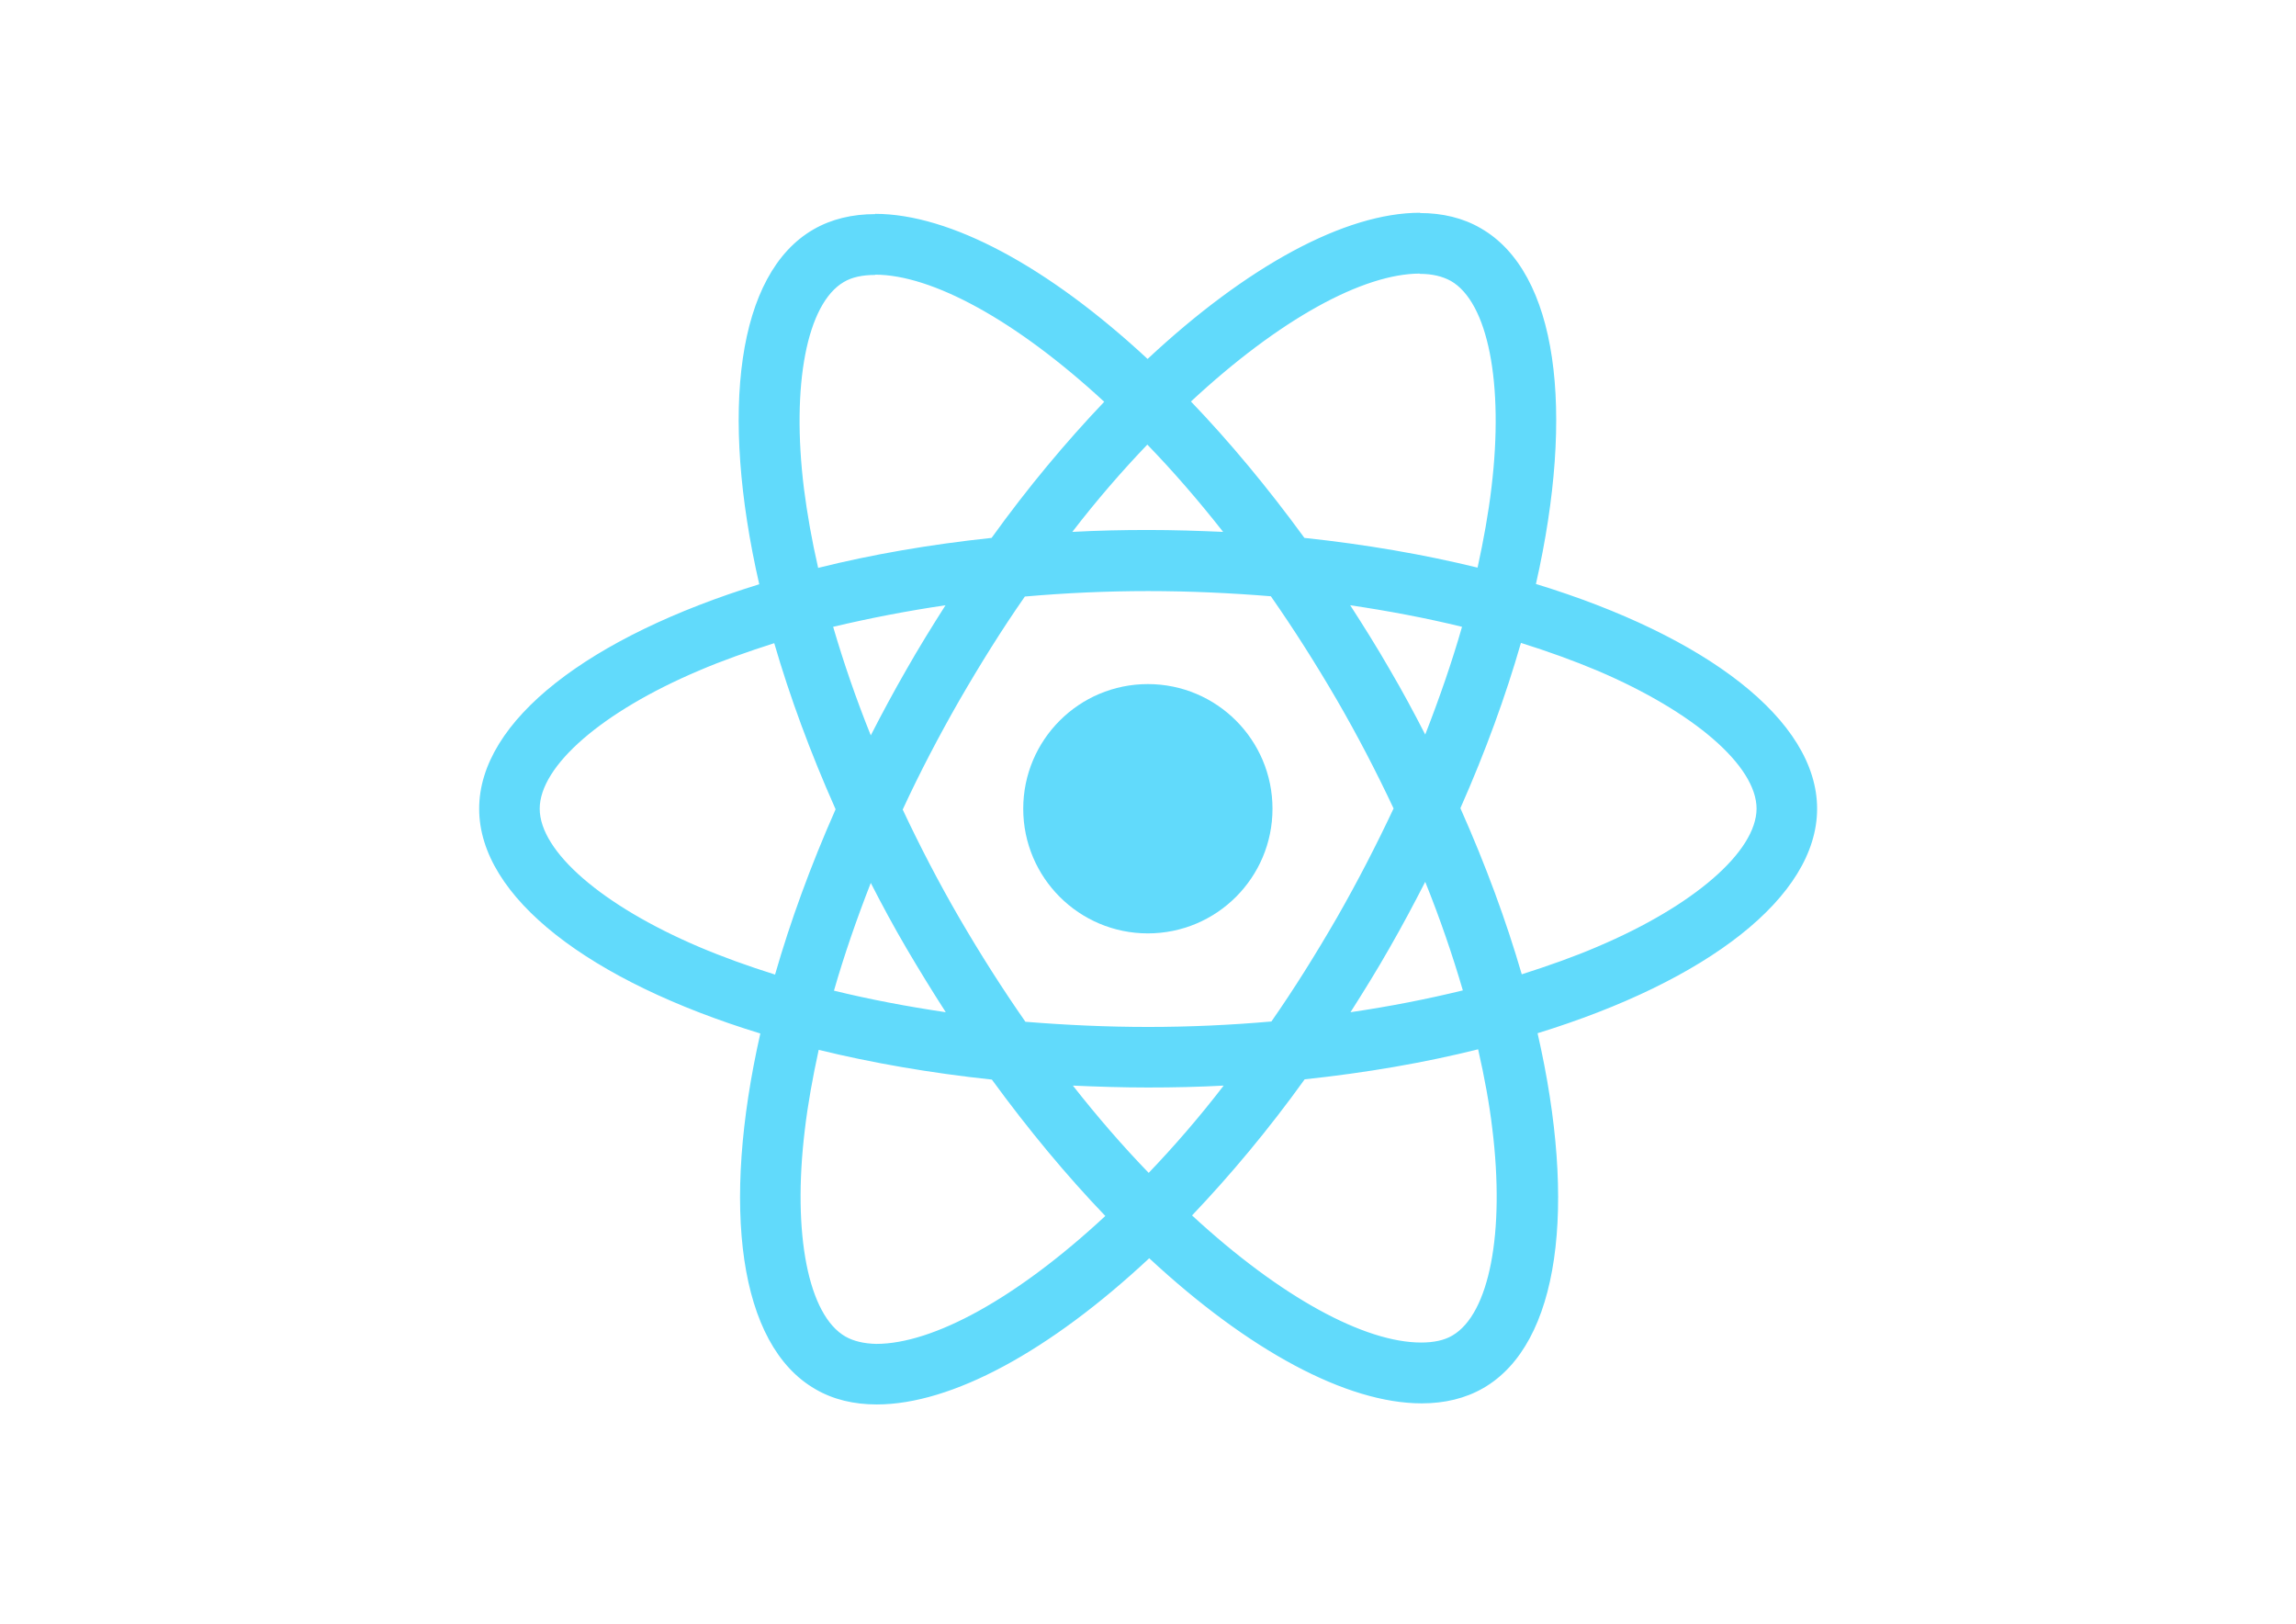
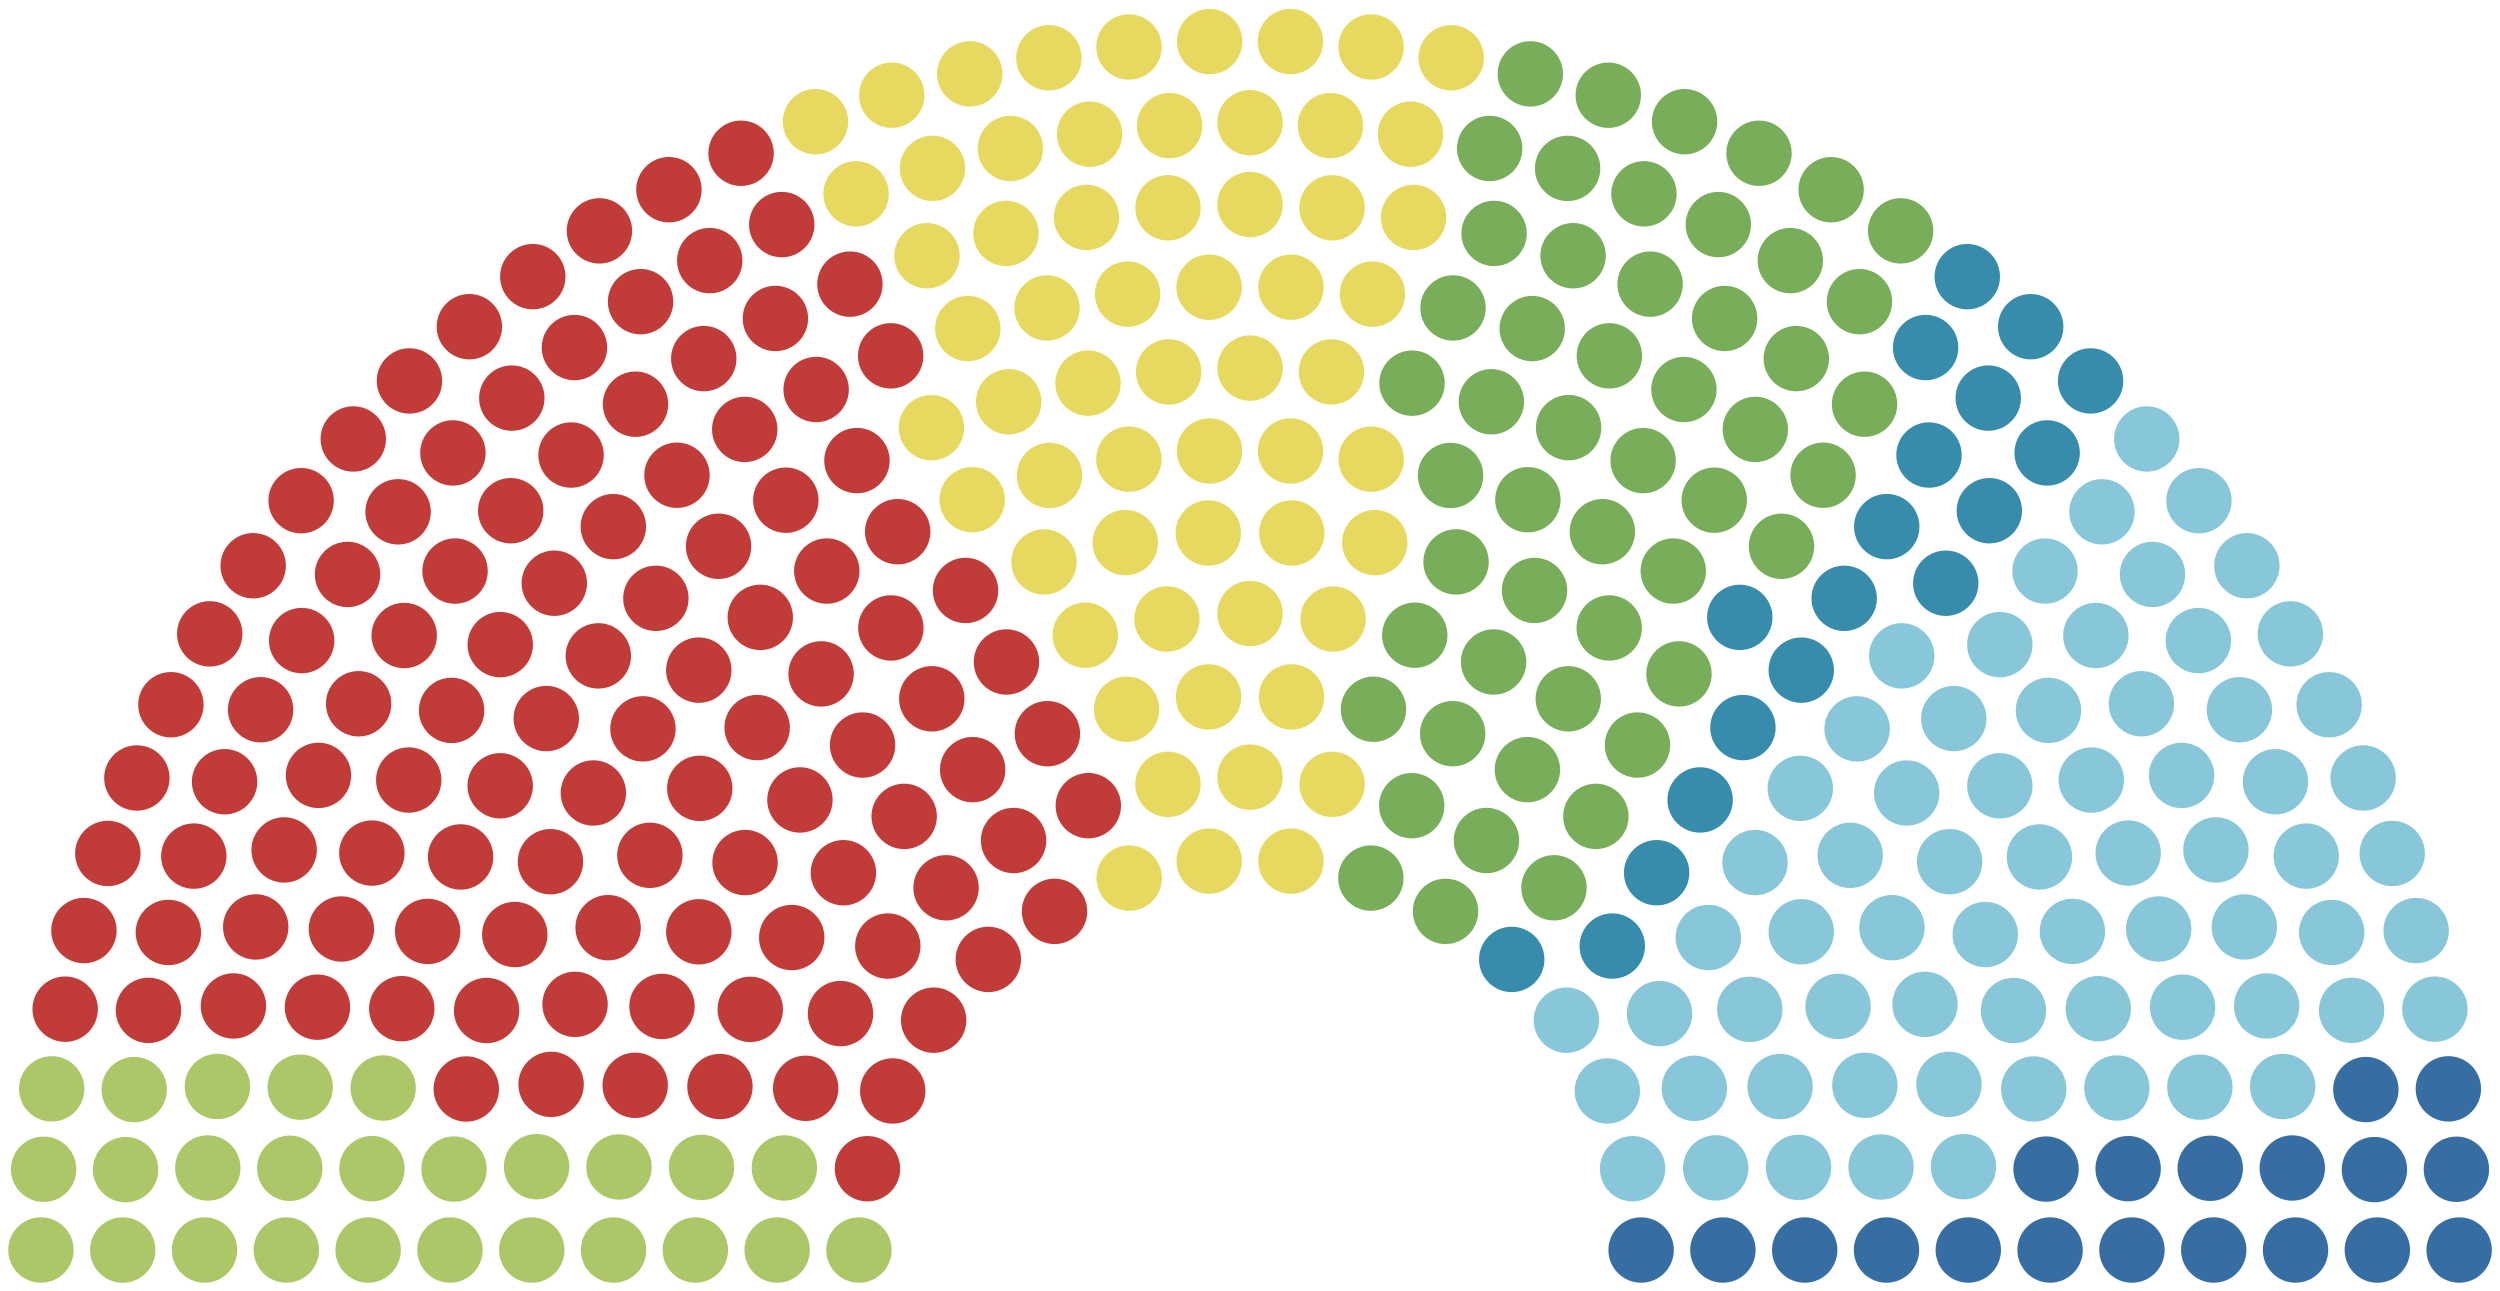
- <svg xmlns="http://www.w3.org/2000/svg" viewBox="0 0 841.9 595.3">
-   <g fill="#61DAFB">
-     <path d="M666.3 296.5c0-32.5-40.7-63.3-103.1-82.4 14.4-63.6 8-114.2-20.2-130.4-6.5-3.8-14.1-5.6-22.4-5.6v22.3c4.6 0 8.3.9 11.4 2.6 13.6 7.8 19.5 37.5 14.9 75.7-1.1 9.4-2.9 19.3-5.1 29.4-19.6-4.8-41-8.5-63.5-10.9-13.5-18.5-27.5-35.3-41.6-50 32.6-30.3 63.2-46.9 84-46.9V78c-27.5 0-63.5 19.6-99.9 53.6-36.4-33.8-72.4-53.2-99.9-53.2v22.3c20.7 0 51.4 16.5 84 46.6-14 14.7-28 31.4-41.3 49.9-22.6 2.4-44 6.1-63.6 11-2.3-10-4-19.7-5.2-29-4.7-38.2 1.1-67.9 14.6-75.8 3-1.8 6.9-2.6 11.5-2.6V78.5c-8.4 0-16 1.8-22.6 5.6-28.1 16.2-34.4 66.7-19.9 130.1-62.2 19.2-102.7 49.9-102.7 82.3 0 32.5 40.7 63.3 103.1 82.4-14.4 63.6-8 114.2 20.2 130.4 6.5 3.8 14.1 5.6 22.5 5.6 27.5 0 63.5-19.6 99.9-53.6 36.4 33.8 72.4 53.2 99.9 53.2 8.4 0 16-1.8 22.6-5.6 28.1-16.2 34.4-66.7 19.9-130.1 62-19.1 102.5-49.9 102.5-82.3zm-130.2-66.7c-3.7 12.9-8.3 26.2-13.5 39.5-4.1-8-8.4-16-13.1-24-4.6-8-9.5-15.8-14.4-23.4 14.2 2.1 27.9 4.7 41 7.9zm-45.8 106.5c-7.8 13.5-15.8 26.3-24.1 38.2-14.9 1.3-30 2-45.2 2-15.1 0-30.2-.7-45-1.9-8.3-11.9-16.4-24.6-24.2-38-7.6-13.1-14.5-26.4-20.8-39.8 6.2-13.4 13.2-26.8 20.7-39.9 7.8-13.5 15.8-26.3 24.1-38.2 14.9-1.3 30-2 45.2-2 15.1 0 30.2.7 45 1.9 8.3 11.9 16.4 24.6 24.2 38 7.6 13.1 14.5 26.4 20.8 39.8-6.3 13.4-13.2 26.8-20.7 39.9zm32.3-13c5.4 13.4 10 26.8 13.8 39.8-13.1 3.2-26.9 5.9-41.2 8 4.9-7.7 9.8-15.6 14.4-23.7 4.6-8 8.9-16.1 13-24.1zM421.2 430c-9.3-9.6-18.6-20.3-27.8-32 9 .4 18.2.7 27.5.7 9.4 0 18.7-.2 27.8-.7-9 11.7-18.3 22.4-27.5 32zm-74.4-58.9c-14.2-2.1-27.9-4.7-41-7.9 3.7-12.9 8.3-26.2 13.5-39.5 4.1 8 8.4 16 13.1 24 4.7 8 9.5 15.8 14.4 23.4zM420.7 163c9.3 9.6 18.6 20.3 27.8 32-9-.4-18.2-.7-27.5-.7-9.4 0-18.7.2-27.8.7 9-11.7 18.3-22.4 27.5-32zm-74 58.9c-4.9 7.7-9.8 15.6-14.4 23.7-4.6 8-8.9 16-13 24-5.4-13.4-10-26.8-13.8-39.8 13.1-3.1 26.9-5.8 41.2-7.9zm-90.5 125.2c-35.4-15.1-58.3-34.9-58.3-50.6 0-15.7 22.9-35.6 58.3-50.6 8.6-3.7 18-7 27.7-10.1 5.7 19.6 13.2 40 22.5 60.9-9.2 20.8-16.6 41.1-22.2 60.6-9.9-3.1-19.3-6.5-28-10.2zM310 490c-13.6-7.8-19.5-37.5-14.9-75.7 1.1-9.4 2.9-19.3 5.1-29.4 19.6 4.8 41 8.5 63.5 10.9 13.5 18.5 27.5 35.3 41.6 50-32.6 30.3-63.2 46.9-84 46.9-4.5-.1-8.3-1-11.3-2.7zm237.2-76.2c4.7 38.2-1.1 67.9-14.6 75.8-3 1.8-6.9 2.6-11.5 2.6-20.7 0-51.4-16.5-84-46.6 14-14.7 28-31.4 41.3-49.9 22.6-2.4 44-6.1 63.6-11 2.3 10.1 4.1 19.8 5.2 29.1zm38.5-66.7c-8.6 3.7-18 7-27.7 10.1-5.7-19.6-13.2-40-22.5-60.9 9.2-20.8 16.6-41.1 22.2-60.6 9.9 3.1 19.3 6.5 28.1 10.2 35.4 15.1 58.3 34.9 58.3 50.6-.1 15.7-23 35.6-58.4 50.6zM320.8 78.4z" />
-     <circle cx="420.9" cy="296.5" r="45.7" />
-     <path d="M520.5 78.1z" />
-   </g>
+ <svg viewBox="-20.677,-20.677,41.353,21.353">
+   <circle cx="-20" cy="0" r="0.541" fill="#acc768" class="Miljöpartiet" />
+   <circle cx="-19.955" cy="-1.336" r="0.541" fill="#acc768" class="Miljöpartiet" />
+   <circle cx="-19.822" cy="-2.666" r="0.541" fill="#acc768" class="Miljöpartiet" />
+   <circle cx="-19.599" cy="-3.984" r="0.541" fill="#c13b38" class="Socialdemokr." />
+   <circle cx="-19.289" cy="-5.284" r="0.541" fill="#c13b38" class="Socialdemokr." />
+   <circle cx="-18.893" cy="-6.56" r="0.541" fill="#c13b38" class="Socialdemokr." />
+   <circle cx="-18.413" cy="-7.808" r="0.541" fill="#c13b38" class="Socialdemokr." />
+   <circle cx="-17.85" cy="-9.02" r="0.541" fill="#c13b38" class="Socialdemokr." />
+   <circle cx="-17.208" cy="-10.192" r="0.541" fill="#c13b38" class="Socialdemokr." />
+   <circle cx="-16.489" cy="-11.319" r="0.541" fill="#c13b38" class="Socialdemokr." />
+   <circle cx="-15.696" cy="-12.395" r="0.541" fill="#c13b38" class="Socialdemokr." />
+   <circle cx="-14.833" cy="-13.416" r="0.541" fill="#c13b38" class="Socialdemokr." />
+   <circle cx="-13.904" cy="-14.376" r="0.541" fill="#c13b38" class="Socialdemokr." />
+   <circle cx="-12.913" cy="-15.273" r="0.541" fill="#c13b38" class="Socialdemokr." />
+   <circle cx="-11.864" cy="-16.101" r="0.541" fill="#c13b38" class="Socialdemokr." />
+   <circle cx="-10.762" cy="-16.858" r="0.541" fill="#c13b38" class="Socialdemokr." />
+   <circle cx="-9.612" cy="-17.539" r="0.541" fill="#c13b38" class="Socialdemokr." />
+   <circle cx="-8.419" cy="-18.142" r="0.541" fill="#c13b38" class="Socialdemokr.">
+ </circle>
+   <circle cx="-7.188" cy="-18.664" r="0.541" fill="#e7d960" class="Sverigedemokr." />
+   <circle cx="-5.926" cy="-19.102" r="0.541" fill="#e7d960" class="Sverigedemokr." />
+   <circle cx="-4.636" cy="-19.455" r="0.541" fill="#e7d960" class="Sverigedemokr." />
+   <circle cx="-3.327" cy="-19.721" r="0.541" fill="#e7d960" class="Sverigedemokr." />
+   <circle cx="-2.002" cy="-19.9" r="0.541" fill="#e7d960" class="Sverigedemokr." />
+   <circle cx="-0.668" cy="-19.989" r="0.541" fill="#e7d960" class="Sverigedemokr." />
+   <circle cx="0.668" cy="-19.989" r="0.541" fill="#e7d960" class="Sverigedemokr." />
+   <circle cx="2.002" cy="-19.9" r="0.541" fill="#e7d960" class="Sverigedemokr." />
+   <circle cx="3.327" cy="-19.721" r="0.541" fill="#e7d960" class="Sverigedemokr." />
+   <circle cx="4.636" cy="-19.455" r="0.541" fill="#78ae5a" class="Centerpartiet" />
+   <circle cx="5.926" cy="-19.102" r="0.541" fill="#78ae5a" class="Centerpartiet" />
+   <circle cx="7.188" cy="-18.664" r="0.541" fill="#78ae5a" class="Centerpartiet" />
+   <circle cx="8.419" cy="-18.142" r="0.541" fill="#78ae5a" class="Centerpartiet" />
+   <circle cx="9.612" cy="-17.539" r="0.541" fill="#78ae5a" class="Centerpartiet" />
+   <circle cx="10.762" cy="-16.858" r="0.541" fill="#78ae5a" class="Centerpartiet" />
+   <circle cx="11.864" cy="-16.101" r="0.541" fill="#378cab" class="Liberalerna" />
+   <circle cx="12.913" cy="-15.273" r="0.541" fill="#378cab" class="Liberalerna" />
+   <circle cx="13.904" cy="-14.376" r="0.541" fill="#378cab" class="Liberalerna" />
+   <circle cx="14.833" cy="-13.416" r="0.541" fill="#88c7d9" class="Moderaterna" />
+   <circle cx="15.696" cy="-12.395" r="0.541" fill="#88c7d9" class="Moderaterna" />
+   <circle cx="16.489" cy="-11.319" r="0.541" fill="#88c7d9" class="Moderaterna" />
+   <circle cx="17.208" cy="-10.192" r="0.541" fill="#88c7d9" class="Moderaterna" />
+   <circle cx="17.85" cy="-9.02" r="0.541" fill="#88c7d9" class="Moderaterna" />
+   <circle cx="18.413" cy="-7.808" r="0.541" fill="#88c7d9" class="Moderaterna" />
+   <circle cx="18.893" cy="-6.56" r="0.541" fill="#88c7d9" class="Moderaterna" />
+   <circle cx="19.289" cy="-5.284" r="0.541" fill="#88c7d9" class="Moderaterna" />
+   <circle cx="19.599" cy="-3.984" r="0.541" fill="#88c7d9" class="Moderaterna" />
+   <circle cx="19.822" cy="-2.666" r="0.541" fill="#366da3" class="Kristdemokr." />
+   <circle cx="19.955" cy="-1.336" r="0.541" fill="#366da3" class="Kristdemokr." />
+   <circle cx="20" cy="0" r="0.541" fill="#366da3" class="Kristdemokr." />
+   <circle cx="-18.647" cy="0" r="0.541" fill="#acc768" class="Miljöpartiet" />
+   <circle cx="-18.599" cy="-1.33" r="0.541" fill="#acc768" class="Miljöpartiet" />
+   <circle cx="-18.457" cy="-2.654" r="0.541" fill="#acc768" class="Miljöpartiet" />
+   <circle cx="-18.221" cy="-3.964" r="0.541" fill="#c13b38" class="Socialdemokr." />
+   <circle cx="-17.892" cy="-5.253" r="0.541" fill="#c13b38" class="Socialdemokr." />
+   <circle cx="-17.471" cy="-6.516" r="0.541" fill="#c13b38" class="Socialdemokr." />
+   <circle cx="-16.962" cy="-7.746" r="0.541" fill="#c13b38" class="Socialdemokr." />
+   <circle cx="-16.366" cy="-8.937" r="0.541" fill="#c13b38" class="Socialdemokr." />
+   <circle cx="-15.687" cy="-10.081" r="0.541" fill="#c13b38" class="Socialdemokr." />
+   <circle cx="-14.928" cy="-11.175" r="0.541" fill="#c13b38" class="Socialdemokr." />
+   <circle cx="-14.092" cy="-12.211" r="0.541" fill="#c13b38" class="Socialdemokr." />
+   <circle cx="-13.185" cy="-13.185" r="0.541" fill="#c13b38" class="Socialdemokr." />
+   <circle cx="-12.211" cy="-14.092" r="0.541" fill="#c13b38" class="Socialdemokr." />
+   <circle cx="-11.175" cy="-14.928" r="0.541" fill="#c13b38" class="Socialdemokr." />
+   <circle cx="-10.081" cy="-15.687" r="0.541" fill="#c13b38" class="Socialdemokr." />
+   <circle cx="-8.937" cy="-16.366" r="0.541" fill="#c13b38" class="Socialdemokr." />
+   <circle cx="-7.746" cy="-16.962" r="0.541" fill="#c13b38" class="Socialdemokr." />
+   <circle cx="-6.516" cy="-17.471" r="0.541" fill="#e7d960" class="Sverigedemokr." />
+   <circle cx="-5.253" cy="-17.892" r="0.541" fill="#e7d960" class="Sverigedemokr." />
+   <circle cx="-3.964" cy="-18.221" r="0.541" fill="#e7d960" class="Sverigedemokr." />
+   <circle cx="-2.654" cy="-18.457" r="0.541" fill="#e7d960" class="Sverigedemokr." />
+   <circle cx="-1.33" cy="-18.599" r="0.541" fill="#e7d960" class="Sverigedemokr." />
+   <circle cx="0" cy="-18.647" r="0.541" fill="#e7d960" class="Sverigedemokr." />
+   <circle cx="1.33" cy="-18.599" r="0.541" fill="#e7d960" class="Sverigedemokr." />
+   <circle cx="2.654" cy="-18.457" r="0.541" fill="#e7d960" class="Sverigedemokr." />
+   <circle cx="3.964" cy="-18.221" r="0.541" fill="#78ae5a" class="Centerpartiet" />
+   <circle cx="5.253" cy="-17.892" r="0.541" fill="#78ae5a" class="Centerpartiet" />
+   <circle cx="6.516" cy="-17.471" r="0.541" fill="#78ae5a" class="Centerpartiet" />
+   <circle cx="7.746" cy="-16.962" r="0.541" fill="#78ae5a" class="Centerpartiet" />
+   <circle cx="8.937" cy="-16.366" r="0.541" fill="#78ae5a" class="Centerpartiet" />
+   <circle cx="10.081" cy="-15.687" r="0.541" fill="#78ae5a" class="Centerpartiet" />
+   <circle cx="11.175" cy="-14.928" r="0.541" fill="#378cab" class="Liberalerna" />
+   <circle cx="12.211" cy="-14.092" r="0.541" fill="#378cab" class="Liberalerna" />
+   <circle cx="13.185" cy="-13.185" r="0.541" fill="#378cab" class="Liberalerna" />
+   <circle cx="14.092" cy="-12.211" r="0.541" fill="#88c7d9" class="Moderaterna" />
+   <circle cx="14.928" cy="-11.175" r="0.541" fill="#88c7d9" class="Moderaterna" />
+   <circle cx="15.687" cy="-10.081" r="0.541" fill="#88c7d9" class="Moderaterna" />
+   <circle cx="16.366" cy="-8.937" r="0.541" fill="#88c7d9" class="Moderaterna" />
+   <circle cx="16.962" cy="-7.746" r="0.541" fill="#88c7d9" class="Moderaterna" />
+   <circle cx="17.471" cy="-6.516" r="0.541" fill="#88c7d9" class="Moderaterna" />
+   <circle cx="17.892" cy="-5.253" r="0.541" fill="#88c7d9" class="Moderaterna" />
+   <circle cx="18.221" cy="-3.964" r="0.541" fill="#88c7d9" class="Moderaterna" />
+   <circle cx="18.457" cy="-2.654" r="0.541" fill="#366da3" class="Kristdemokr." />
+   <circle cx="18.599" cy="-1.33" r="0.541" fill="#366da3" class="Kristdemokr." />
+   <circle cx="18.647" cy="0" r="0.541" fill="#366da3" class="Kristdemokr." />
+   <circle cx="-17.294" cy="0" r="0.541" fill="#acc768" class="Miljöpartiet" />
+   <circle cx="-17.24" cy="-1.357" r="0.541" fill="#acc768" class="Miljöpartiet" />
+   <circle cx="-17.081" cy="-2.705" r="0.541" fill="#acc768" class="Miljöpartiet" />
+   <circle cx="-16.816" cy="-4.037" r="0.541" fill="#c13b38" class="Socialdemokr." />
+   <circle cx="-16.447" cy="-5.344" r="0.541" fill="#c13b38" class="Socialdemokr." />
+   <circle cx="-15.977" cy="-6.618" r="0.541" fill="#c13b38" class="Socialdemokr." />
+   <circle cx="-15.409" cy="-7.851" r="0.541" fill="#c13b38" class="Socialdemokr." />
+   <circle cx="-14.745" cy="-9.036" r="0.541" fill="#c13b38" class="Socialdemokr." />
+   <circle cx="-13.991" cy="-10.165" r="0.541" fill="#c13b38" class="Socialdemokr." />
+   <circle cx="-13.15" cy="-11.231" r="0.541" fill="#c13b38" class="Socialdemokr." />
+   <circle cx="-12.229" cy="-12.229" r="0.541" fill="#c13b38" class="Socialdemokr." />
+   <circle cx="-11.231" cy="-13.15" r="0.541" fill="#c13b38" class="Socialdemokr." />
+   <circle cx="-10.165" cy="-13.991" r="0.541" fill="#c13b38" class="Socialdemokr." />
+   <circle cx="-9.036" cy="-14.745" r="0.541" fill="#c13b38" class="Socialdemokr." />
+   <circle cx="-7.851" cy="-15.409" r="0.541" fill="#c13b38" class="Socialdemokr." />
+   <circle cx="-6.618" cy="-15.977" r="0.541" fill="#c13b38" class="Socialdemokr." />
+   <circle cx="-5.344" cy="-16.447" r="0.541" fill="#e7d960" class="Sverigedemokr." />
+   <circle cx="-4.037" cy="-16.816" r="0.541" fill="#e7d960" class="Sverigedemokr." />
+   <circle cx="-2.705" cy="-17.081" r="0.541" fill="#e7d960" class="Sverigedemokr." />
+   <circle cx="-1.357" cy="-17.24" r="0.541" fill="#e7d960" class="Sverigedemokr." />
+   <circle cx="0" cy="-17.294" r="0.541" fill="#e7d960" class="Sverigedemokr." />
+   <circle cx="1.357" cy="-17.24" r="0.541" fill="#e7d960" class="Sverigedemokr." />
+   <circle cx="2.705" cy="-17.081" r="0.541" fill="#e7d960" class="Sverigedemokr." />
+   <circle cx="4.037" cy="-16.816" r="0.541" fill="#78ae5a" class="Centerpartiet" />
+   <circle cx="5.344" cy="-16.447" r="0.541" fill="#78ae5a" class="Centerpartiet" />
+   <circle cx="6.618" cy="-15.977" r="0.541" fill="#78ae5a" class="Centerpartiet" />
+   <circle cx="7.851" cy="-15.409" r="0.541" fill="#78ae5a" class="Centerpartiet" />
+   <circle cx="9.036" cy="-14.745" r="0.541" fill="#78ae5a" class="Centerpartiet" />
+   <circle cx="10.165" cy="-13.991" r="0.541" fill="#78ae5a" class="Centerpartiet" />
+   <circle cx="11.231" cy="-13.15" r="0.541" fill="#378cab" class="Liberalerna" />
+   <circle cx="12.229" cy="-12.229" r="0.541" fill="#378cab" class="Liberalerna" />
+   <circle cx="13.15" cy="-11.231" r="0.541" fill="#88c7d9" class="Moderaterna" />
+   <circle cx="13.991" cy="-10.165" r="0.541" fill="#88c7d9" class="Moderaterna" />
+   <circle cx="14.745" cy="-9.036" r="0.541" fill="#88c7d9" class="Moderaterna" />
+   <circle cx="15.409" cy="-7.851" r="0.541" fill="#88c7d9" class="Moderaterna" />
+   <circle cx="15.977" cy="-6.618" r="0.541" fill="#88c7d9" class="Moderaterna" />
+   <circle cx="16.447" cy="-5.344" r="0.541" fill="#88c7d9" class="Moderaterna" />
+   <circle cx="16.816" cy="-4.037" r="0.541" fill="#88c7d9" class="Moderaterna" />
+   <circle cx="17.081" cy="-2.705" r="0.541" fill="#88c7d9" class="Moderaterna" />
+   <circle cx="17.24" cy="-1.357" r="0.541" fill="#366da3" class="Kristdemokr." />
+   <circle cx="17.294" cy="0" r="0.541" fill="#366da3" class="Kristdemokr." />
+   <circle cx="-15.941" cy="0" r="0.541" fill="#acc768" class="Miljöpartiet" />
+   <circle cx="-15.883" cy="-1.352" r="0.541" fill="#acc768" class="Miljöpartiet" />
+   <circle cx="-15.711" cy="-2.694" r="0.541" fill="#acc768" class="Miljöpartiet" />
+   <circle cx="-15.426" cy="-4.017" r="0.541" fill="#c13b38" class="Socialdemokr." />
+   <circle cx="-15.03" cy="-5.31" r="0.541" fill="#c13b38" class="Socialdemokr." />
+   <circle cx="-14.526" cy="-6.566" r="0.541" fill="#c13b38" class="Socialdemokr." />
+   <circle cx="-13.916" cy="-7.774" r="0.541" fill="#c13b38" class="Socialdemokr." />
+   <circle cx="-13.207" cy="-8.926" r="0.541" fill="#c13b38" class="Socialdemokr." />
+   <circle cx="-12.402" cy="-10.014" r="0.541" fill="#c13b38" class="Socialdemokr." />
+   <circle cx="-11.508" cy="-11.03" r="0.541" fill="#c13b38" class="Socialdemokr." />
+   <circle cx="-10.532" cy="-11.966" r="0.541" fill="#c13b38" class="Socialdemokr." />
+   <circle cx="-9.479" cy="-12.816" r="0.541" fill="#c13b38" class="Socialdemokr." />
+   <circle cx="-8.358" cy="-13.574" r="0.541" fill="#c13b38" class="Socialdemokr." />
+   <circle cx="-7.177" cy="-14.234" r="0.541" fill="#c13b38" class="Socialdemokr." />
+   <circle cx="-5.944" cy="-14.791" r="0.541" fill="#c13b38" class="Socialdemokr." />
+   <circle cx="-4.668" cy="-15.242" r="0.541" fill="#e7d960" class="Sverigedemokr." />
+   <circle cx="-3.358" cy="-15.583" r="0.541" fill="#e7d960" class="Sverigedemokr." />
+   <circle cx="-2.025" cy="-15.812" r="0.541" fill="#e7d960" class="Sverigedemokr." />
+   <circle cx="-0.677" cy="-15.926" r="0.541" fill="#e7d960" class="Sverigedemokr." />
+   <circle cx="0.677" cy="-15.926" r="0.541" fill="#e7d960" class="Sverigedemokr." />
+   <circle cx="2.025" cy="-15.812" r="0.541" fill="#e7d960" class="Sverigedemokr." />
+   <circle cx="3.358" cy="-15.583" r="0.541" fill="#78ae5a" class="Centerpartiet" />
+   <circle cx="4.668" cy="-15.242" r="0.541" fill="#78ae5a" class="Centerpartiet" />
+   <circle cx="5.944" cy="-14.791" r="0.541" fill="#78ae5a" class="Centerpartiet" />
+   <circle cx="7.177" cy="-14.234" r="0.541" fill="#78ae5a" class="Centerpartiet" />
+   <circle cx="8.358" cy="-13.574" r="0.541" fill="#78ae5a" class="Centerpartiet" />
+   <circle cx="9.479" cy="-12.816" r="0.541" fill="#78ae5a" class="Centerpartiet" />
+   <circle cx="10.532" cy="-11.966" r="0.541" fill="#378cab" class="Liberalerna" />
+   <circle cx="11.508" cy="-11.03" r="0.541" fill="#378cab" class="Liberalerna" />
+   <circle cx="12.402" cy="-10.014" r="0.541" fill="#88c7d9" class="Moderaterna" />
+   <circle cx="13.207" cy="-8.926" r="0.541" fill="#88c7d9" class="Moderaterna" />
+   <circle cx="13.916" cy="-7.774" r="0.541" fill="#88c7d9" class="Moderaterna" />
+   <circle cx="14.526" cy="-6.566" r="0.541" fill="#88c7d9" class="Moderaterna" />
+   <circle cx="15.03" cy="-5.31" r="0.541" fill="#88c7d9" class="Moderaterna" />
+   <circle cx="15.426" cy="-4.017" r="0.541" fill="#88c7d9" class="Moderaterna" />
+   <circle cx="15.711" cy="-2.694" r="0.541" fill="#88c7d9" class="Moderaterna" />
+   <circle cx="15.883" cy="-1.352" r="0.541" fill="#366da3" class="Kristdemokr." />
+   <circle cx="15.941" cy="0" r="0.541" fill="#366da3" class="Kristdemokr." />
+   <circle cx="-14.588" cy="0" r="0.541" fill="#acc768" class="Miljöpartiet" />
+   <circle cx="-14.525" cy="-1.346" r="0.541" fill="#acc768" class="Miljöpartiet" />
+   <circle cx="-14.339" cy="-2.68" r="0.541" fill="#acc768" class="Miljöpartiet" />
+   <circle cx="-14.031" cy="-3.992" r="0.541" fill="#c13b38" class="Socialdemokr." />
+   <circle cx="-13.603" cy="-5.27" r="0.541" fill="#c13b38" class="Socialdemokr." />
+   <circle cx="-13.058" cy="-6.502" r="0.541" fill="#c13b38" class="Socialdemokr." />
+   <circle cx="-12.403" cy="-7.679" r="0.541" fill="#c13b38" class="Socialdemokr." />
+   <circle cx="-11.641" cy="-8.791" r="0.541" fill="#c13b38" class="Socialdemokr." />
+   <circle cx="-10.78" cy="-9.828" r="0.541" fill="#c13b38" class="Socialdemokr." />
+   <circle cx="-9.828" cy="-10.78" r="0.541" fill="#c13b38" class="Socialdemokr." />
+   <circle cx="-8.791" cy="-11.641" r="0.541" fill="#c13b38" class="Socialdemokr." />
+   <circle cx="-7.679" cy="-12.403" r="0.541" fill="#c13b38" class="Socialdemokr." />
+   <circle cx="-6.502" cy="-13.058" r="0.541" fill="#c13b38" class="Socialdemokr." />
+   <circle cx="-5.27" cy="-13.603" r="0.541" fill="#e7d960" class="Sverigedemokr." />
+   <circle cx="-3.992" cy="-14.031" r="0.541" fill="#e7d960" class="Sverigedemokr." />
+   <circle cx="-2.68" cy="-14.339" r="0.541" fill="#e7d960" class="Sverigedemokr." />
+   <circle cx="-1.346" cy="-14.525" r="0.541" fill="#e7d960" class="Sverigedemokr." />
+   <circle cx="0" cy="-14.588" r="0.541" fill="#e7d960" class="Sverigedemokr." />
+   <circle cx="1.346" cy="-14.525" r="0.541" fill="#e7d960" class="Sverigedemokr." />
+   <circle cx="2.68" cy="-14.339" r="0.541" fill="#78ae5a" class="Centerpartiet" />
+   <circle cx="3.992" cy="-14.031" r="0.541" fill="#78ae5a" class="Centerpartiet" />
+   <circle cx="5.27" cy="-13.603" r="0.541" fill="#78ae5a" class="Centerpartiet" />
+   <circle cx="6.502" cy="-13.058" r="0.541" fill="#78ae5a" class="Centerpartiet" />
+   <circle cx="7.679" cy="-12.403" r="0.541" fill="#78ae5a" class="Centerpartiet" />
+   <circle cx="8.791" cy="-11.641" r="0.541" fill="#78ae5a" class="Centerpartiet" />
+   <circle cx="9.828" cy="-10.78" r="0.541" fill="#378cab" class="Liberalerna" />
+   <circle cx="10.78" cy="-9.828" r="0.541" fill="#88c7d9" class="Moderaterna" />
+   <circle cx="11.641" cy="-8.791" r="0.541" fill="#88c7d9" class="Moderaterna" />
+   <circle cx="12.403" cy="-7.679" r="0.541" fill="#88c7d9" class="Moderaterna" />
+   <circle cx="13.058" cy="-6.502" r="0.541" fill="#88c7d9" class="Moderaterna" />
+   <circle cx="13.603" cy="-5.27" r="0.541" fill="#88c7d9" class="Moderaterna" />
+   <circle cx="14.031" cy="-3.992" r="0.541" fill="#88c7d9" class="Moderaterna" />
+   <circle cx="14.339" cy="-2.68" r="0.541" fill="#88c7d9" class="Moderaterna" />
+   <circle cx="14.525" cy="-1.346" r="0.541" fill="#366da3" class="Kristdemokr." />
+   <circle cx="14.588" cy="0" r="0.541" fill="#366da3" class="Kristdemokr." />
+   <circle cx="-13.234" cy="0" r="0.541" fill="#acc768" class="Miljöpartiet" />
+   <circle cx="-13.167" cy="-1.339" r="0.541" fill="#acc768" class="Miljöpartiet" />
+   <circle cx="-12.964" cy="-2.664" r="0.541" fill="#c13b38" class="Socialdemokr." />
+   <circle cx="-12.628" cy="-3.962" r="0.541" fill="#c13b38" class="Socialdemokr." />
+   <circle cx="-12.162" cy="-5.219" r="0.541" fill="#c13b38" class="Socialdemokr." />
+   <circle cx="-11.572" cy="-6.423" r="0.541" fill="#c13b38" class="Socialdemokr." />
+   <circle cx="-10.862" cy="-7.56" r="0.541" fill="#c13b38" class="Socialdemokr." />
+   <circle cx="-10.042" cy="-8.621" r="0.541" fill="#c13b38" class="Socialdemokr." />
+   <circle cx="-9.118" cy="-9.592" r="0.541" fill="#c13b38" class="Socialdemokr." />
+   <circle cx="-8.101" cy="-10.465" r="0.541" fill="#c13b38" class="Socialdemokr." />
+   <circle cx="-7.001" cy="-11.231" r="0.541" fill="#c13b38" class="Socialdemokr." />
+   <circle cx="-5.828" cy="-11.882" r="0.541" fill="#c13b38" class="Socialdemokr." />
+   <circle cx="-4.596" cy="-12.411" r="0.541" fill="#e7d960" class="Sverigedemokr." />
+   <circle cx="-3.317" cy="-12.812" r="0.541" fill="#e7d960" class="Sverigedemokr." />
+   <circle cx="-2.004" cy="-13.082" r="0.541" fill="#e7d960" class="Sverigedemokr." />
+   <circle cx="-0.67" cy="-13.217" r="0.541" fill="#e7d960" class="Sverigedemokr." />
+   <circle cx="0.67" cy="-13.217" r="0.541" fill="#e7d960" class="Sverigedemokr." />
+   <circle cx="2.004" cy="-13.082" r="0.541" fill="#e7d960" class="Sverigedemokr." />
+   <circle cx="3.317" cy="-12.812" r="0.541" fill="#78ae5a" class="Centerpartiet" />
+   <circle cx="4.596" cy="-12.411" r="0.541" fill="#78ae5a" class="Centerpartiet" />
+   <circle cx="5.828" cy="-11.882" r="0.541" fill="#78ae5a" class="Centerpartiet" />
+   <circle cx="7.001" cy="-11.231" r="0.541" fill="#78ae5a" class="Centerpartiet" />
+   <circle cx="8.101" cy="-10.465" r="0.541" fill="#378cab" class="Liberalerna" />
+   <circle cx="9.118" cy="-9.592" r="0.541" fill="#378cab" class="Liberalerna" />
+   <circle cx="10.042" cy="-8.621" r="0.541" fill="#88c7d9" class="Moderaterna" />
+   <circle cx="10.862" cy="-7.56" r="0.541" fill="#88c7d9" class="Moderaterna" />
+   <circle cx="11.572" cy="-6.423" r="0.541" fill="#88c7d9" class="Moderaterna" />
+   <circle cx="12.162" cy="-5.219" r="0.541" fill="#88c7d9" class="Moderaterna" />
+   <circle cx="12.628" cy="-3.962" r="0.541" fill="#88c7d9" class="Moderaterna" />
+   <circle cx="12.964" cy="-2.664" r="0.541" fill="#88c7d9" class="Moderaterna" />
+   <circle cx="13.167" cy="-1.339" r="0.541" fill="#366da3" class="Kristdemokr." />
+   <circle cx="13.234" cy="0" r="0.541" fill="#366da3" class="Kristdemokr." />
+   <circle cx="-11.881" cy="0" r="0.541" fill="#acc768" class="Miljöpartiet" />
+   <circle cx="-11.801" cy="-1.379" r="0.541" fill="#acc768" class="Miljöpartiet" />
+   <circle cx="-11.561" cy="-2.74" r="0.541" fill="#c13b38" class="Socialdemokr." />
+   <circle cx="-11.165" cy="-4.064" r="0.541" fill="#c13b38" class="Socialdemokr." />
+   <circle cx="-10.618" cy="-5.332" r="0.541" fill="#c13b38" class="Socialdemokr." />
+   <circle cx="-9.927" cy="-6.529" r="0.541" fill="#c13b38" class="Socialdemokr." />
+   <circle cx="-9.102" cy="-7.637" r="0.541" fill="#c13b38" class="Socialdemokr." />
+   <circle cx="-8.153" cy="-8.642" r="0.541" fill="#c13b38" class="Socialdemokr." />
+   <circle cx="-7.095" cy="-9.53" r="0.541" fill="#c13b38" class="Socialdemokr." />
+   <circle cx="-5.941" cy="-10.29" r="0.541" fill="#c13b38" class="Socialdemokr." />
+   <circle cx="-4.706" cy="-10.91" r="0.541" fill="#c13b38" class="Socialdemokr." />
+   <circle cx="-3.408" cy="-11.382" r="0.541" fill="#e7d960" class="Sverigedemokr." />
+   <circle cx="-2.063" cy="-11.701" r="0.541" fill="#e7d960" class="Sverigedemokr." />
+   <circle cx="-0.691" cy="-11.861" r="0.541" fill="#e7d960" class="Sverigedemokr." />
+   <circle cx="0.691" cy="-11.861" r="0.541" fill="#e7d960" class="Sverigedemokr." />
+   <circle cx="2.063" cy="-11.701" r="0.541" fill="#e7d960" class="Sverigedemokr." />
+   <circle cx="3.408" cy="-11.382" r="0.541" fill="#78ae5a" class="Centerpartiet" />
+   <circle cx="4.706" cy="-10.91" r="0.541" fill="#78ae5a" class="Centerpartiet" />
+   <circle cx="5.941" cy="-10.29" r="0.541" fill="#78ae5a" class="Centerpartiet" />
+   <circle cx="7.095" cy="-9.53" r="0.541" fill="#78ae5a" class="Centerpartiet" />
+   <circle cx="8.153" cy="-8.642" r="0.541" fill="#378cab" class="Liberalerna" />
+   <circle cx="9.102" cy="-7.637" r="0.541" fill="#88c7d9" class="Moderaterna" />
+   <circle cx="9.927" cy="-6.529" r="0.541" fill="#88c7d9" class="Moderaterna" />
+   <circle cx="10.618" cy="-5.332" r="0.541" fill="#88c7d9" class="Moderaterna" />
+   <circle cx="11.165" cy="-4.064" r="0.541" fill="#88c7d9" class="Moderaterna" />
+   <circle cx="11.561" cy="-2.74" r="0.541" fill="#88c7d9" class="Moderaterna" />
+   <circle cx="11.801" cy="-1.379" r="0.541" fill="#88c7d9" class="Moderaterna" />
+   <circle cx="11.881" cy="0" r="0.541" fill="#366da3" class="Kristdemokr." />
+   <circle cx="-10.528" cy="0" r="0.541" fill="#acc768" class="Miljöpartiet" />
+   <circle cx="-10.438" cy="-1.374" r="0.541" fill="#acc768" class="Miljöpartiet" />
+   <circle cx="-10.17" cy="-2.725" r="0.541" fill="#c13b38" class="Socialdemokr." />
+   <circle cx="-9.727" cy="-4.029" r="0.541" fill="#c13b38" class="Socialdemokr." />
+   <circle cx="-9.118" cy="-5.264" r="0.541" fill="#c13b38" class="Socialdemokr." />
+   <circle cx="-8.353" cy="-6.409" r="0.541" fill="#c13b38" class="Socialdemokr." />
+   <circle cx="-7.445" cy="-7.445" r="0.541" fill="#c13b38" class="Socialdemokr." />
+   <circle cx="-6.409" cy="-8.353" r="0.541" fill="#c13b38" class="Socialdemokr." />
+   <circle cx="-5.264" cy="-9.118" r="0.541" fill="#c13b38" class="Socialdemokr." />
+   <circle cx="-4.029" cy="-9.727" r="0.541" fill="#c13b38" class="Socialdemokr." />
+   <circle cx="-2.725" cy="-10.17" r="0.541" fill="#e7d960" class="Sverigedemokr." />
+   <circle cx="-1.374" cy="-10.438" r="0.541" fill="#e7d960" class="Sverigedemokr." />
+   <circle cx="0" cy="-10.528" r="0.541" fill="#e7d960" class="Sverigedemokr." />
+   <circle cx="1.374" cy="-10.438" r="0.541" fill="#e7d960" class="Sverigedemokr." />
+   <circle cx="2.725" cy="-10.17" r="0.541" fill="#78ae5a" class="Centerpartiet" />
+   <circle cx="4.029" cy="-9.727" r="0.541" fill="#78ae5a" class="Centerpartiet" />
+   <circle cx="5.264" cy="-9.118" r="0.541" fill="#78ae5a" class="Centerpartiet" />
+   <circle cx="6.409" cy="-8.353" r="0.541" fill="#78ae5a" class="Centerpartiet" />
+   <circle cx="7.445" cy="-7.445" r="0.541" fill="#378cab" class="Liberalerna" />
+   <circle cx="8.353" cy="-6.409" r="0.541" fill="#88c7d9" class="Moderaterna" />
+   <circle cx="9.118" cy="-5.264" r="0.541" fill="#88c7d9" class="Moderaterna" />
+   <circle cx="9.727" cy="-4.029" r="0.541" fill="#88c7d9" class="Moderaterna" />
+   <circle cx="10.17" cy="-2.725" r="0.541" fill="#88c7d9" class="Moderaterna" />
+   <circle cx="10.438" cy="-1.374" r="0.541" fill="#88c7d9" class="Moderaterna" />
+   <circle cx="10.528" cy="0" r="0.541" fill="#366da3" class="Kristdemokr." />
+   <circle cx="-9.175" cy="0" r="0.541" fill="#acc768" class="Miljöpartiet" />
+   <circle cx="-9.073" cy="-1.367" r="0.541" fill="#acc768" class="Miljöpartiet" />
+   <circle cx="-8.768" cy="-2.704" r="0.541" fill="#c13b38" class="Socialdemokr." />
+   <circle cx="-8.267" cy="-3.981" r="0.541" fill="#c13b38" class="Socialdemokr." />
+   <circle cx="-7.581" cy="-5.169" r="0.541" fill="#c13b38" class="Socialdemokr." />
+   <circle cx="-6.726" cy="-6.241" r="0.541" fill="#c13b38" class="Socialdemokr." />
+   <circle cx="-5.721" cy="-7.173" r="0.541" fill="#c13b38" class="Socialdemokr." />
+   <circle cx="-4.588" cy="-7.946" r="0.541" fill="#c13b38" class="Socialdemokr." />
+   <circle cx="-3.352" cy="-8.541" r="0.541" fill="#c13b38" class="Socialdemokr." />
+   <circle cx="-2.042" cy="-8.945" r="0.541" fill="#e7d960" class="Sverigedemokr." />
+   <circle cx="-0.686" cy="-9.149" r="0.541" fill="#e7d960" class="Sverigedemokr." />
+   <circle cx="0.686" cy="-9.149" r="0.541" fill="#e7d960" class="Sverigedemokr." />
+   <circle cx="2.042" cy="-8.945" r="0.541" fill="#78ae5a" class="Centerpartiet" />
+   <circle cx="3.352" cy="-8.541" r="0.541" fill="#78ae5a" class="Centerpartiet" />
+   <circle cx="4.588" cy="-7.946" r="0.541" fill="#78ae5a" class="Centerpartiet" />
+   <circle cx="5.721" cy="-7.173" r="0.541" fill="#78ae5a" class="Centerpartiet" />
+   <circle cx="6.726" cy="-6.241" r="0.541" fill="#378cab" class="Liberalerna" />
+   <circle cx="7.581" cy="-5.169" r="0.541" fill="#88c7d9" class="Moderaterna" />
+   <circle cx="8.267" cy="-3.981" r="0.541" fill="#88c7d9" class="Moderaterna" />
+   <circle cx="8.768" cy="-2.704" r="0.541" fill="#88c7d9" class="Moderaterna" />
+   <circle cx="9.073" cy="-1.367" r="0.541" fill="#88c7d9" class="Moderaterna" />
+   <circle cx="9.175" cy="0" r="0.541" fill="#366da3" class="Kristdemokr." />
+   <circle cx="-7.822" cy="0" r="0.541" fill="#acc768" class="Miljöpartiet" />
+   <circle cx="-7.703" cy="-1.358" r="0.541" fill="#acc768" class="Miljöpartiet" />
+   <circle cx="-7.35" cy="-2.675" r="0.541" fill="#c13b38" class="Socialdemokr." />
+   <circle cx="-6.774" cy="-3.911" r="0.541" fill="#c13b38" class="Socialdemokr." />
+   <circle cx="-5.992" cy="-5.028" r="0.541" fill="#c13b38" class="Socialdemokr." />
+   <circle cx="-5.028" cy="-5.992" r="0.541" fill="#c13b38" class="Socialdemokr." />
+   <circle cx="-3.911" cy="-6.774" r="0.541" fill="#c13b38" class="Socialdemokr." />
+   <circle cx="-2.675" cy="-7.35" r="0.541" fill="#c13b38" class="Socialdemokr." />
+   <circle cx="-1.358" cy="-7.703" r="0.541" fill="#e7d960" class="Sverigedemokr." />
+   <circle cx="0" cy="-7.822" r="0.541" fill="#e7d960" class="Sverigedemokr." />
+   <circle cx="1.358" cy="-7.703" r="0.541" fill="#e7d960" class="Sverigedemokr." />
+   <circle cx="2.675" cy="-7.35" r="0.541" fill="#78ae5a" class="Centerpartiet" />
+   <circle cx="3.911" cy="-6.774" r="0.541" fill="#78ae5a" class="Centerpartiet" />
+   <circle cx="5.028" cy="-5.992" r="0.541" fill="#78ae5a" class="Centerpartiet" />
+   <circle cx="5.992" cy="-5.028" r="0.541" fill="#378cab" class="Liberalerna" />
+   <circle cx="6.774" cy="-3.911" r="0.541" fill="#88c7d9" class="Moderaterna" />
+   <circle cx="7.35" cy="-2.675" r="0.541" fill="#88c7d9" class="Moderaterna" />
+   <circle cx="7.703" cy="-1.358" r="0.541" fill="#88c7d9" class="Moderaterna" />
+   <circle cx="7.822" cy="0" r="0.541" fill="#366da3" class="Kristdemokr." />
+   <circle cx="-6.469" cy="0" r="0.541" fill="#acc768" class="Miljöpartiet" />
+   <circle cx="-6.328" cy="-1.345" r="0.541" fill="#c13b38" class="Socialdemokr." />
+   <circle cx="-5.91" cy="-2.631" r="0.541" fill="#c13b38" class="Socialdemokr." />
+   <circle cx="-5.233" cy="-3.802" r="0.541" fill="#c13b38" class="Socialdemokr." />
+   <circle cx="-4.329" cy="-4.807" r="0.541" fill="#c13b38" class="Socialdemokr." />
+   <circle cx="-3.234" cy="-5.602" r="0.541" fill="#c13b38" class="Socialdemokr." />
+   <circle cx="-1.999" cy="-6.152" r="0.541" fill="#e7d960" class="Sverigedemokr." />
+   <circle cx="-0.676" cy="-6.433" r="0.541" fill="#e7d960" class="Sverigedemokr." />
+   <circle cx="0.676" cy="-6.433" r="0.541" fill="#e7d960" class="Sverigedemokr." />
+   <circle cx="1.999" cy="-6.152" r="0.541" fill="#78ae5a" class="Centerpartiet" />
+   <circle cx="3.234" cy="-5.602" r="0.541" fill="#78ae5a" class="Centerpartiet" />
+   <circle cx="4.329" cy="-4.807" r="0.541" fill="#378cab" class="Liberalerna" />
+   <circle cx="5.233" cy="-3.802" r="0.541" fill="#88c7d9" class="Moderaterna" />
+   <circle cx="5.91" cy="-2.631" r="0.541" fill="#88c7d9" class="Moderaterna" />
+   <circle cx="6.328" cy="-1.345" r="0.541" fill="#88c7d9" class="Moderaterna" />
+   <circle cx="6.469" cy="0" r="0.541" fill="#366da3" class="Kristdemokr." />
</svg>
